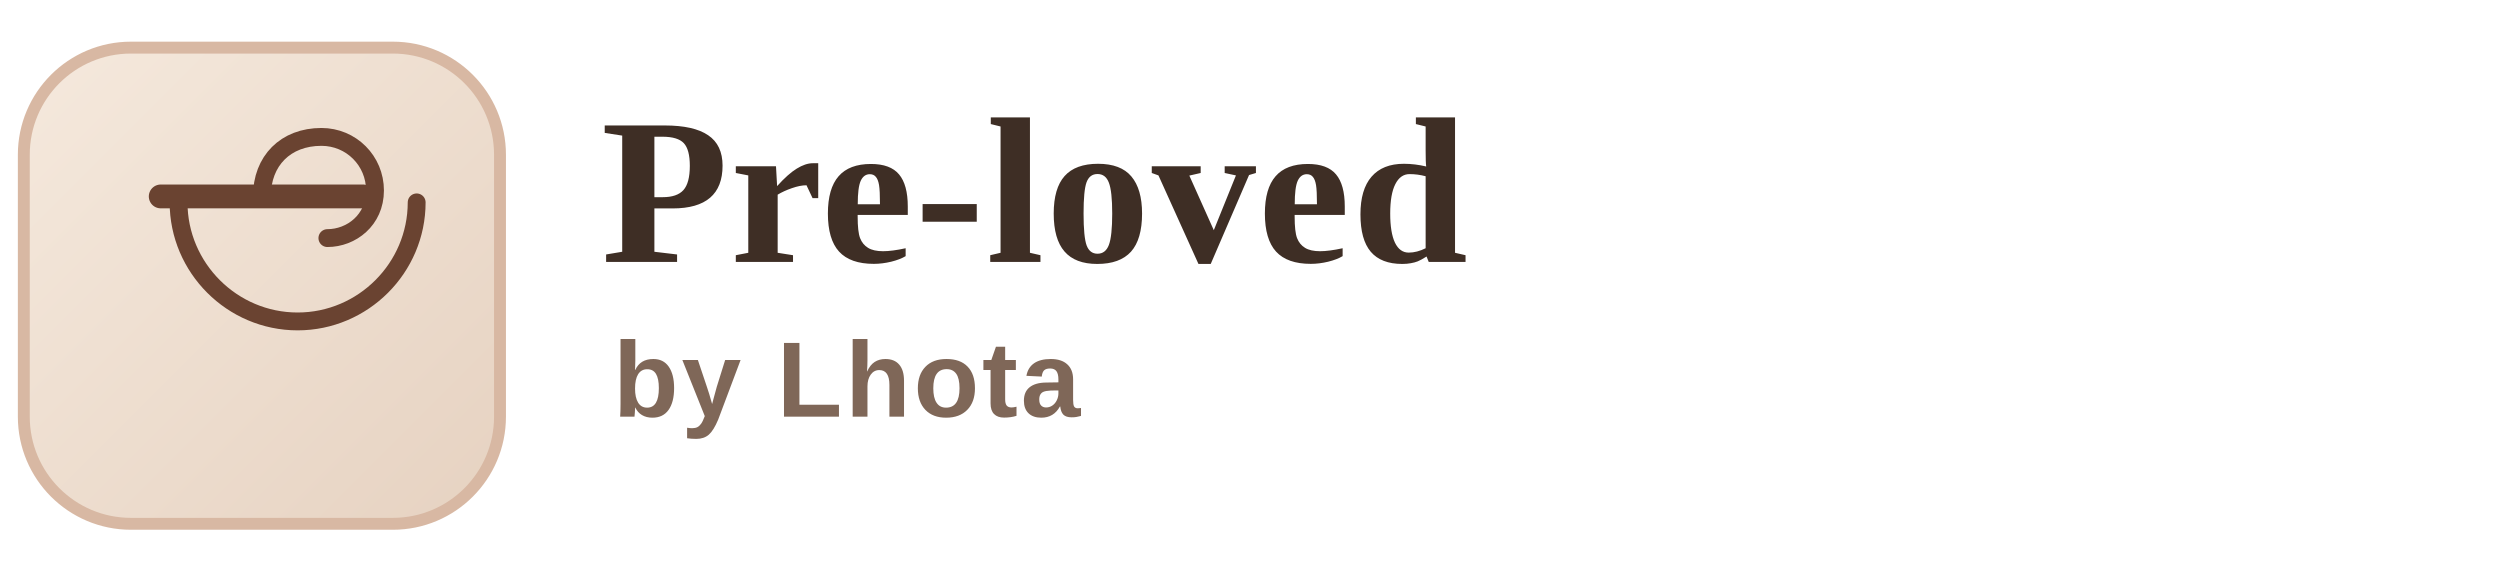
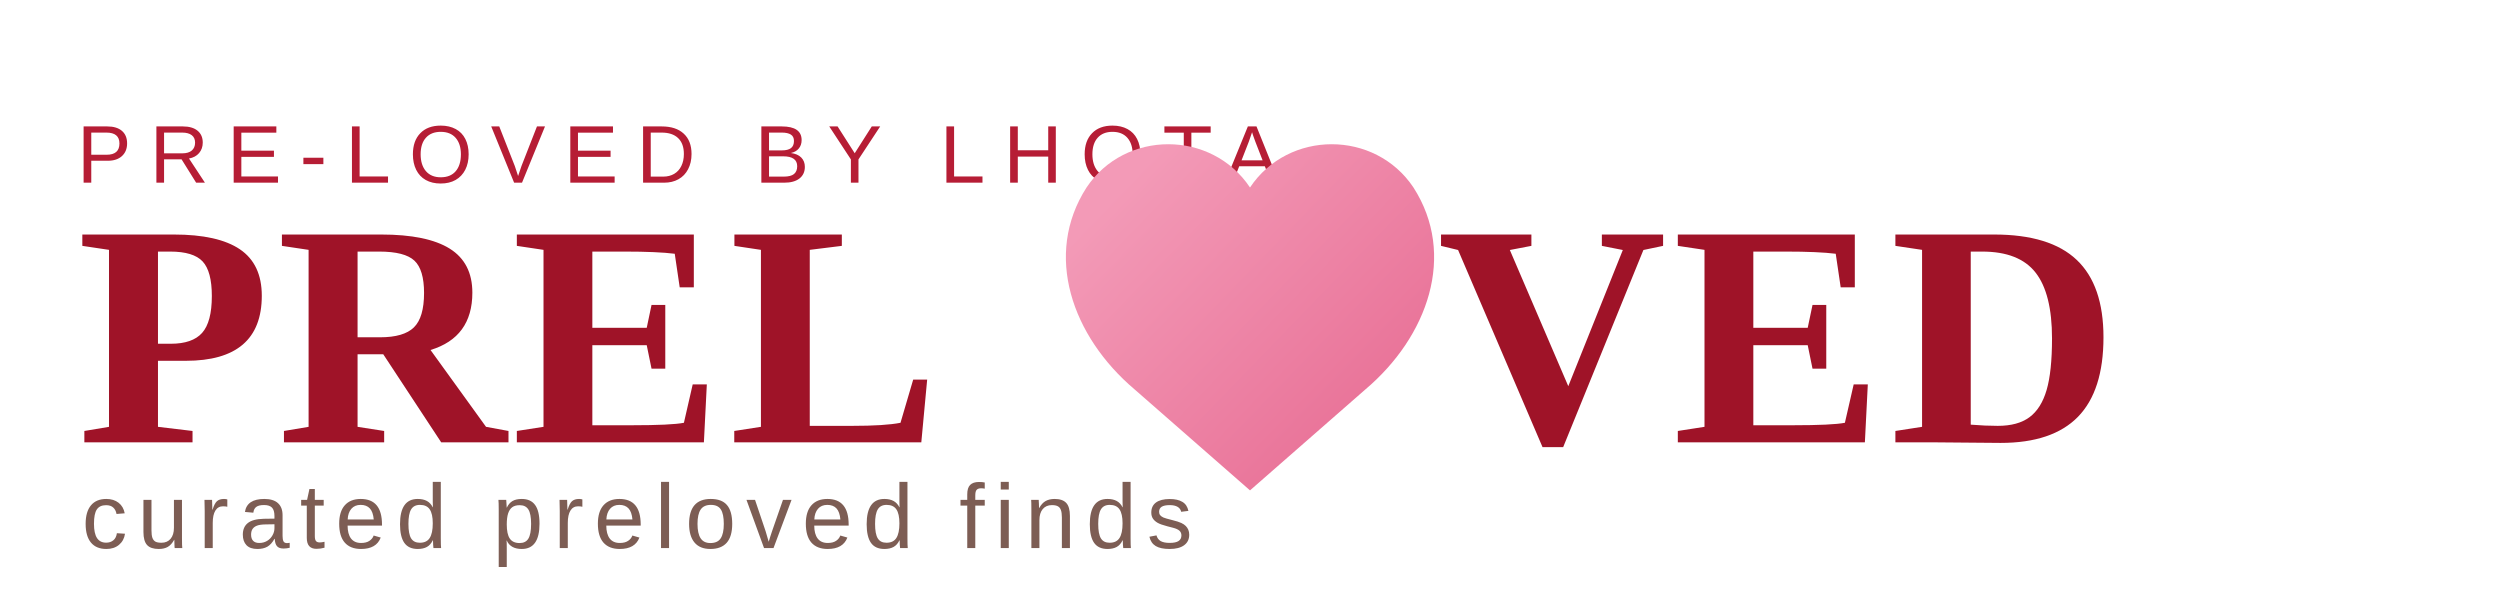
- <svg xmlns="http://www.w3.org/2000/svg" width="420" height="96" viewBox="0 0 420 96" fill="none" role="img" aria-labelledby="logoTitle logoDesc">
+ <svg xmlns="http://www.w3.org/2000/svg" width="520" height="128" viewBox="0 0 520 128" fill="none" role="img" aria-labelledby="logoTitle logoDesc">
  <defs>
-     <linearGradient id="badgeGradient" x1="0" y1="0" x2="1" y2="1">
-       <stop offset="0" stop-color="#f5e9dd" />
-       <stop offset="1" stop-color="#e6d2c1" />
+     <linearGradient id="heartFill" x1="244" y1="28" x2="304" y2="86" gradientUnits="userSpaceOnUse">
+       <stop offset="0" stop-color="#f39ab7" />
+       <stop offset="1" stop-color="#e76b92" />
    </linearGradient>
  </defs>
-   <rect x="4" y="8" width="80" height="80" rx="18" fill="url(#badgeGradient)" stroke="#d8b8a3" stroke-width="2" />
-   <path d="M27 33h34" stroke="#6a4331" stroke-width="4" stroke-linecap="round" />
-   <path d="M44 33c0-6 4-10 10-10 5 0 9 4 9 9 0 5-4 8-8 8" stroke="#6a4331" stroke-width="3" stroke-linecap="round" />
-   <path d="M30 34c0 11 9 20 20 20s20-9 20-20" stroke="#6a4331" stroke-width="3" stroke-linecap="round" />
-   <text x="101" y="44" fill="#3e2e25" font-size="35" font-family="Georgia, 'Times New Roman', serif" font-weight="700" letter-spacing="0.3">Pre-loved</text>
-   <text x="103" y="70" fill="#7f6758" font-size="18" font-family="'Trebuchet MS', Arial, sans-serif" font-weight="600" letter-spacing="0.5">by Lhota</text>
+   <text x="16" y="38" fill="#b61d35" font-size="17" font-family="Arial, Helvetica, sans-serif" letter-spacing="3.8">
+     PRE-LOVED BY LHOTA
+   </text>
+   <text x="16" y="92" fill="#9f1328" font-size="66" font-family="Georgia, 'Times New Roman', serif" font-weight="700" letter-spacing="1.2">
+     PREL
+   </text>
+   <path d="M260 39c-8-12-26-12-34 0-9 14-3 31 10 42l24 21 24-21c13-11 19-28 10-42-8-12-26-12-34 0Z" fill="url(#heartFill)" />
+   <text x="299" y="92" fill="#9f1328" font-size="66" font-family="Georgia, 'Times New Roman', serif" font-weight="700" letter-spacing="1.2">
+     VED
+   </text>
+   <text x="17" y="114" fill="#7d5d54" font-size="19" font-family="Arial, Helvetica, sans-serif" letter-spacing="2.1">
+     curated preloved finds
+   </text>
</svg>
